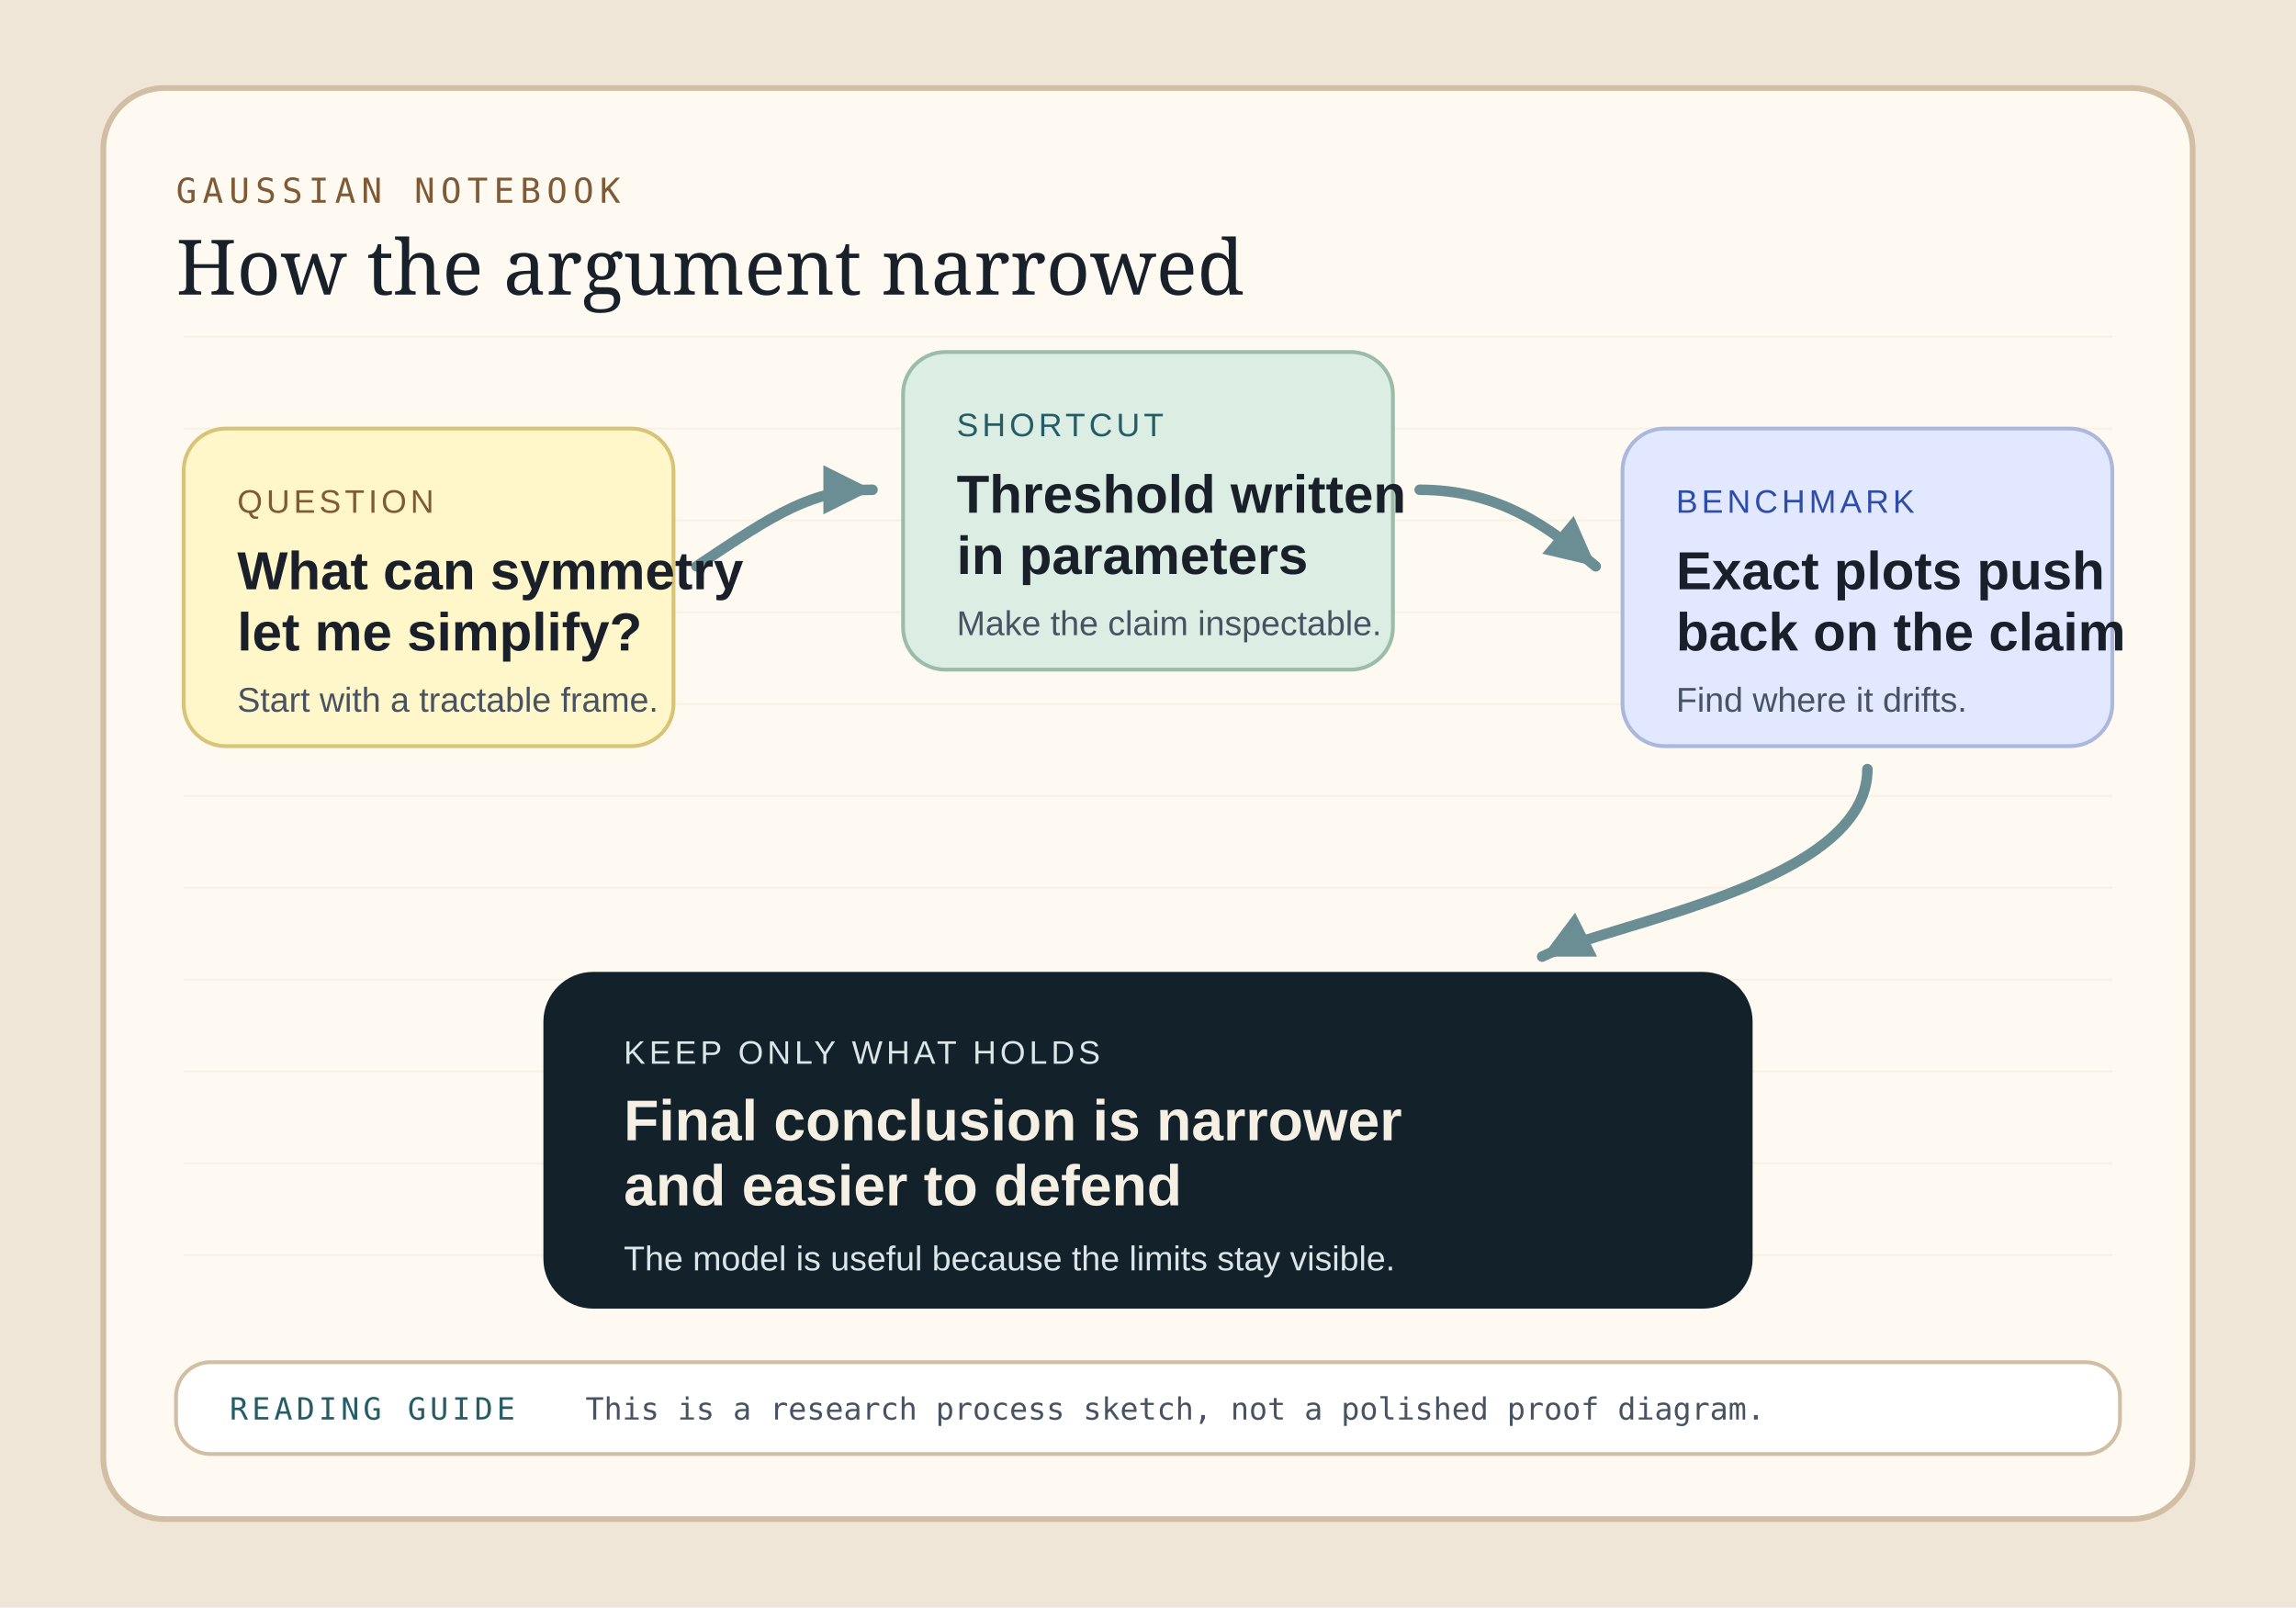
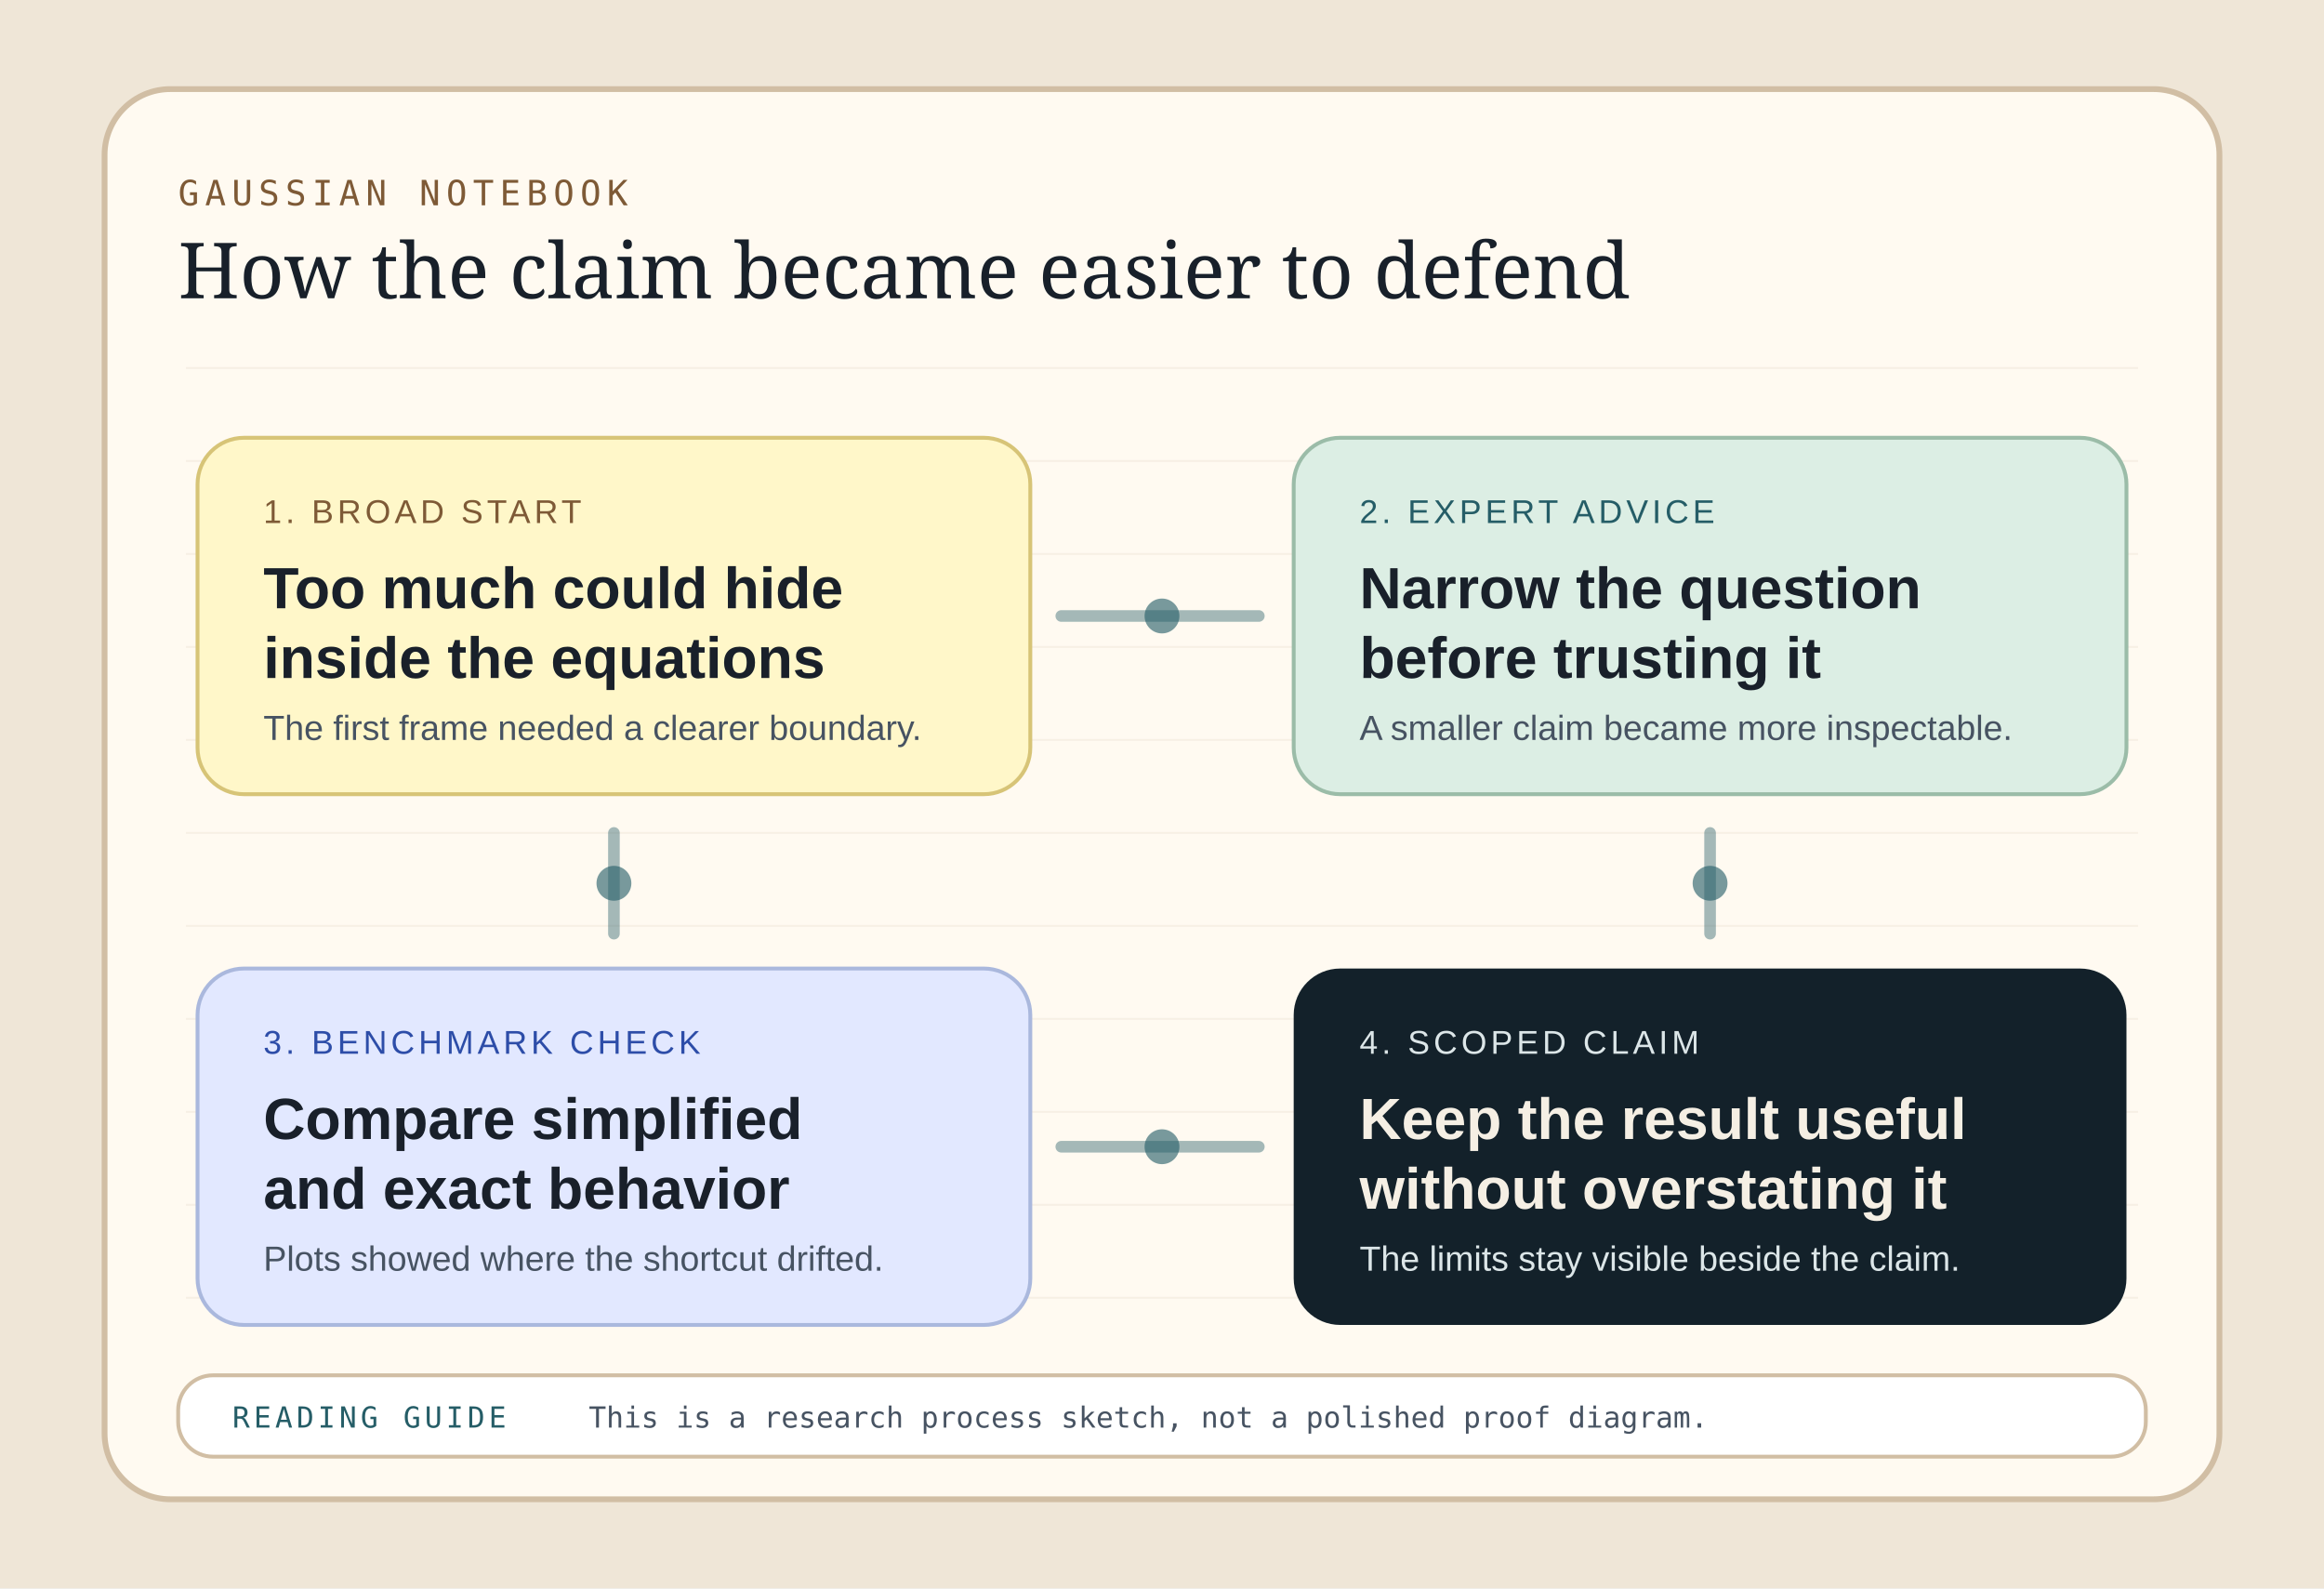
- <svg xmlns="http://www.w3.org/2000/svg" viewBox="0 0 1200 840" role="img" aria-labelledby="title desc">
-   <defs>
-     <marker id="note-arrow" viewBox="0 0 12 12" refX="10" refY="6" markerWidth="7" markerHeight="7" orient="auto">
-       <path d="M2 2 L10 6 L2 10 Z" fill="#255d67" />
-     </marker>
-   </defs>
-   <rect width="1200" height="840" fill="#efe6d7" />
-   <rect x="54" y="46" width="1092" height="748" rx="32" fill="#fffaf1" stroke="#d1bea4" stroke-width="3" />
+ <svg xmlns="http://www.w3.org/2000/svg" viewBox="0 0 1200 820" role="img" aria-labelledby="title desc">
+   <rect width="1200" height="820" fill="#efe6d7" />
+   <rect x="54" y="46" width="1092" height="728" rx="34" fill="#fffaf1" stroke="#d1bea4" stroke-width="3" />
  <g opacity="0.22" stroke="#d9ccb8" stroke-width="1">
-     <path d="M96 176 H1104" />
-     <path d="M96 224 H1104" />
-     <path d="M96 272 H1104" />
-     <path d="M96 320 H1104" />
-     <path d="M96 368 H1104" />
-     <path d="M96 416 H1104" />
-     <path d="M96 464 H1104" />
-     <path d="M96 512 H1104" />
-     <path d="M96 560 H1104" />
-     <path d="M96 608 H1104" />
-     <path d="M96 656 H1104" />
+     <path d="M96 190 H1104" />
+     <path d="M96 238 H1104" />
+     <path d="M96 286 H1104" />
+     <path d="M96 334 H1104" />
+     <path d="M96 382 H1104" />
+     <path d="M96 430 H1104" />
+     <path d="M96 478 H1104" />
+     <path d="M96 526 H1104" />
+     <path d="M96 574 H1104" />
+     <path d="M96 622 H1104" />
+     <path d="M96 670 H1104" />
  </g>
  <text x="92" y="106" font-family="'IBM Plex Mono', monospace" font-size="18" fill="#7e5a36" letter-spacing="3">GAUSSIAN NOTEBOOK</text>
-   <text x="92" y="154" font-family="'Fraunces', Georgia, serif" font-size="40" fill="#18202a">How the argument narrowed</text>
-   <g stroke="#255d67" stroke-width="5.5" stroke-linecap="round" stroke-linejoin="round" fill="none" opacity="0.68">
-     <path d="M364 296 C406 268 424 256 456 256" marker-end="url(#note-arrow)" />
-     <path d="M742 256 C784 256 810 276 834 296" marker-end="url(#note-arrow)" />
-     <path d="M976 402 C976 462 842 482 806 500" marker-end="url(#note-arrow)" />
+   <text x="92" y="154" font-family="'Fraunces', Georgia, serif" font-size="40" fill="#18202a">How the claim became easier to defend</text>
+   <g font-family="'Public Sans', Arial, sans-serif">
+     <rect x="102" y="226" width="430" height="184" rx="24" fill="#fff7c9" stroke="#d7c477" stroke-width="2" />
+     <text x="136" y="270" font-size="17" fill="#7e5a36" letter-spacing="2">1. BROAD START</text>
+     <text x="136" y="314" font-size="30" font-weight="700" fill="#19202a">Too much could hide</text>
+     <text x="136" y="350" font-size="30" font-weight="700" fill="#19202a">inside the equations</text>
+     <text x="136" y="382" font-size="18" fill="#475362">The first frame needed a clearer boundary.</text>
+     <rect x="668" y="226" width="430" height="184" rx="24" fill="#dceee4" stroke="#9bbca8" stroke-width="2" />
+     <text x="702" y="270" font-size="17" fill="#255d67" letter-spacing="2">2. EXPERT ADVICE</text>
+     <text x="702" y="314" font-size="30" font-weight="700" fill="#19202a">Narrow the question</text>
+     <text x="702" y="350" font-size="30" font-weight="700" fill="#19202a">before trusting it</text>
+     <text x="702" y="382" font-size="18" fill="#475362">A smaller claim became more inspectable.</text>
+     <rect x="102" y="500" width="430" height="184" rx="24" fill="#e2e8ff" stroke="#aab8dd" stroke-width="2" />
+     <text x="136" y="544" font-size="17" fill="#2d4da8" letter-spacing="2">3. BENCHMARK CHECK</text>
+     <text x="136" y="588" font-size="30" font-weight="700" fill="#19202a">Compare simplified</text>
+     <text x="136" y="624" font-size="30" font-weight="700" fill="#19202a">and exact behavior</text>
+     <text x="136" y="656" font-size="18" fill="#475362">Plots showed where the shortcut drifted.</text>
+     <rect x="668" y="500" width="430" height="184" rx="24" fill="#13212a" />
+     <text x="702" y="544" font-size="17" fill="#dce6e8" letter-spacing="2">4. SCOPED CLAIM</text>
+     <text x="702" y="588" font-size="30" font-weight="700" fill="#f5efe4">Keep the result useful</text>
+     <text x="702" y="624" font-size="30" font-weight="700" fill="#f5efe4">without overstating it</text>
+     <text x="702" y="656" font-size="18" fill="#dce6e8">The limits stay visible beside the claim.</text>
  </g>
-   <g font-family="'Public Sans', Arial, sans-serif">
-     <rect x="96" y="224" width="256" height="166" rx="22" fill="#fff7c9" stroke="#d7c477" stroke-width="2" />
-     <text x="124" y="268" font-size="17" fill="#7e5a36" letter-spacing="2">QUESTION</text>
-     <text x="124" y="308" font-size="28" font-weight="700" fill="#19202a">What can symmetry</text>
-     <text x="124" y="340" font-size="28" font-weight="700" fill="#19202a">let me simplify?</text>
-     <text x="124" y="372" font-size="18" fill="#475362">Start with a tractable frame.</text>
-     <rect x="472" y="184" width="256" height="166" rx="22" fill="#dceee4" stroke="#9bbca8" stroke-width="2" />
-     <text x="500" y="228" font-size="17" fill="#255d67" letter-spacing="2">SHORTCUT</text>
-     <text x="500" y="268" font-size="28" font-weight="700" fill="#19202a">Threshold written</text>
-     <text x="500" y="300" font-size="28" font-weight="700" fill="#19202a">in parameters</text>
-     <text x="500" y="332" font-size="18" fill="#475362">Make the claim inspectable.</text>
-     <rect x="848" y="224" width="256" height="166" rx="22" fill="#e2e8ff" stroke="#aab8dd" stroke-width="2" />
-     <text x="876" y="268" font-size="17" fill="#2d4da8" letter-spacing="2">BENCHMARK</text>
-     <text x="876" y="308" font-size="28" font-weight="700" fill="#19202a">Exact plots push</text>
-     <text x="876" y="340" font-size="28" font-weight="700" fill="#19202a">back on the claim</text>
-     <text x="876" y="372" font-size="18" fill="#475362">Find where it drifts.</text>
-     <rect x="284" y="508" width="632" height="176" rx="26" fill="#13212a" />
-     <text x="326" y="556" font-size="17" fill="#dce6e8" letter-spacing="2">KEEP ONLY WHAT HOLDS</text>
-     <text x="326" y="596" font-size="30" font-weight="700" fill="#f5efe4">Final conclusion is narrower</text>
-     <text x="326" y="630" font-size="30" font-weight="700" fill="#f5efe4">and easier to defend</text>
-     <text x="326" y="664" font-size="18" fill="#dce6e8">The model is useful because the limits stay visible.</text>
+   <g stroke="#255d67" stroke-width="6" stroke-linecap="round" opacity="0.42">
+     <path d="M548 318 H650" />
+     <path d="M883 430 V482" />
+     <path d="M650 592 H548" />
+     <path d="M317 430 V482" />
+   </g>
+   <g fill="#255d67" opacity="0.62">
+     <circle cx="600" cy="318" r="9" />
+     <circle cx="883" cy="456" r="9" />
+     <circle cx="600" cy="592" r="9" />
+     <circle cx="317" cy="456" r="9" />
  </g>
  <g font-family="'IBM Plex Mono', monospace">
-     <rect x="92" y="712" width="1016" height="48" rx="18" fill="#fff" stroke="#d1bea4" stroke-width="2" />
-     <text x="120" y="742" font-size="16" fill="#255d67" letter-spacing="2">READING GUIDE</text>
-     <text x="306" y="742" font-size="16" fill="#475362">This is a research process sketch, not a polished proof diagram.</text>
+     <rect x="92" y="710" width="1016" height="42" rx="18" fill="#fff" stroke="#d1bea4" stroke-width="2" />
+     <text x="120" y="737" font-size="15" fill="#255d67" letter-spacing="2">READING GUIDE</text>
+     <text x="304" y="737" font-size="15" fill="#475362">This is a research process sketch, not a polished proof diagram.</text>
  </g>
</svg>
